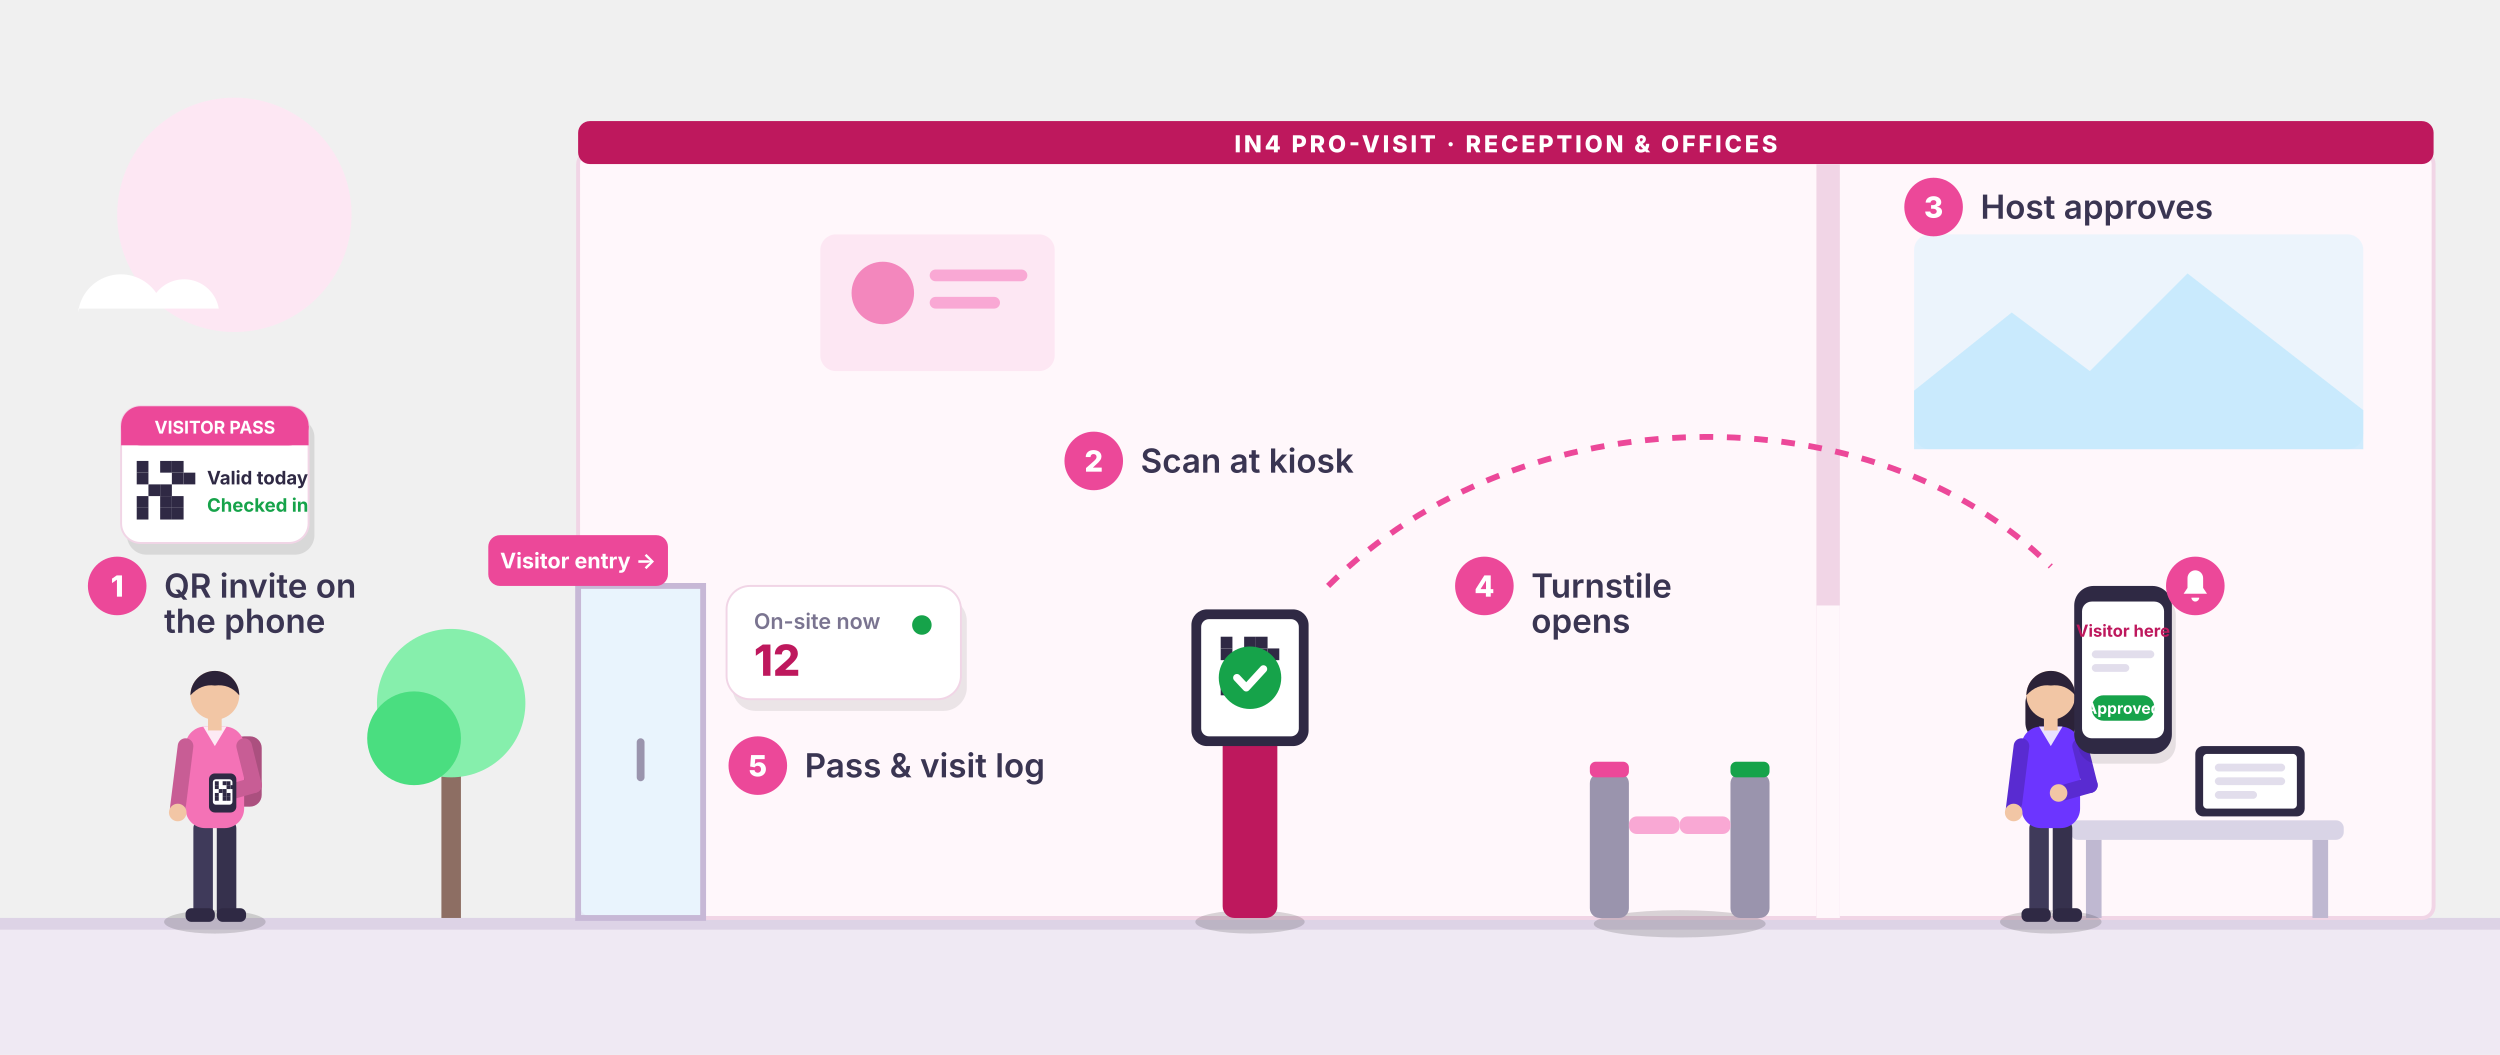
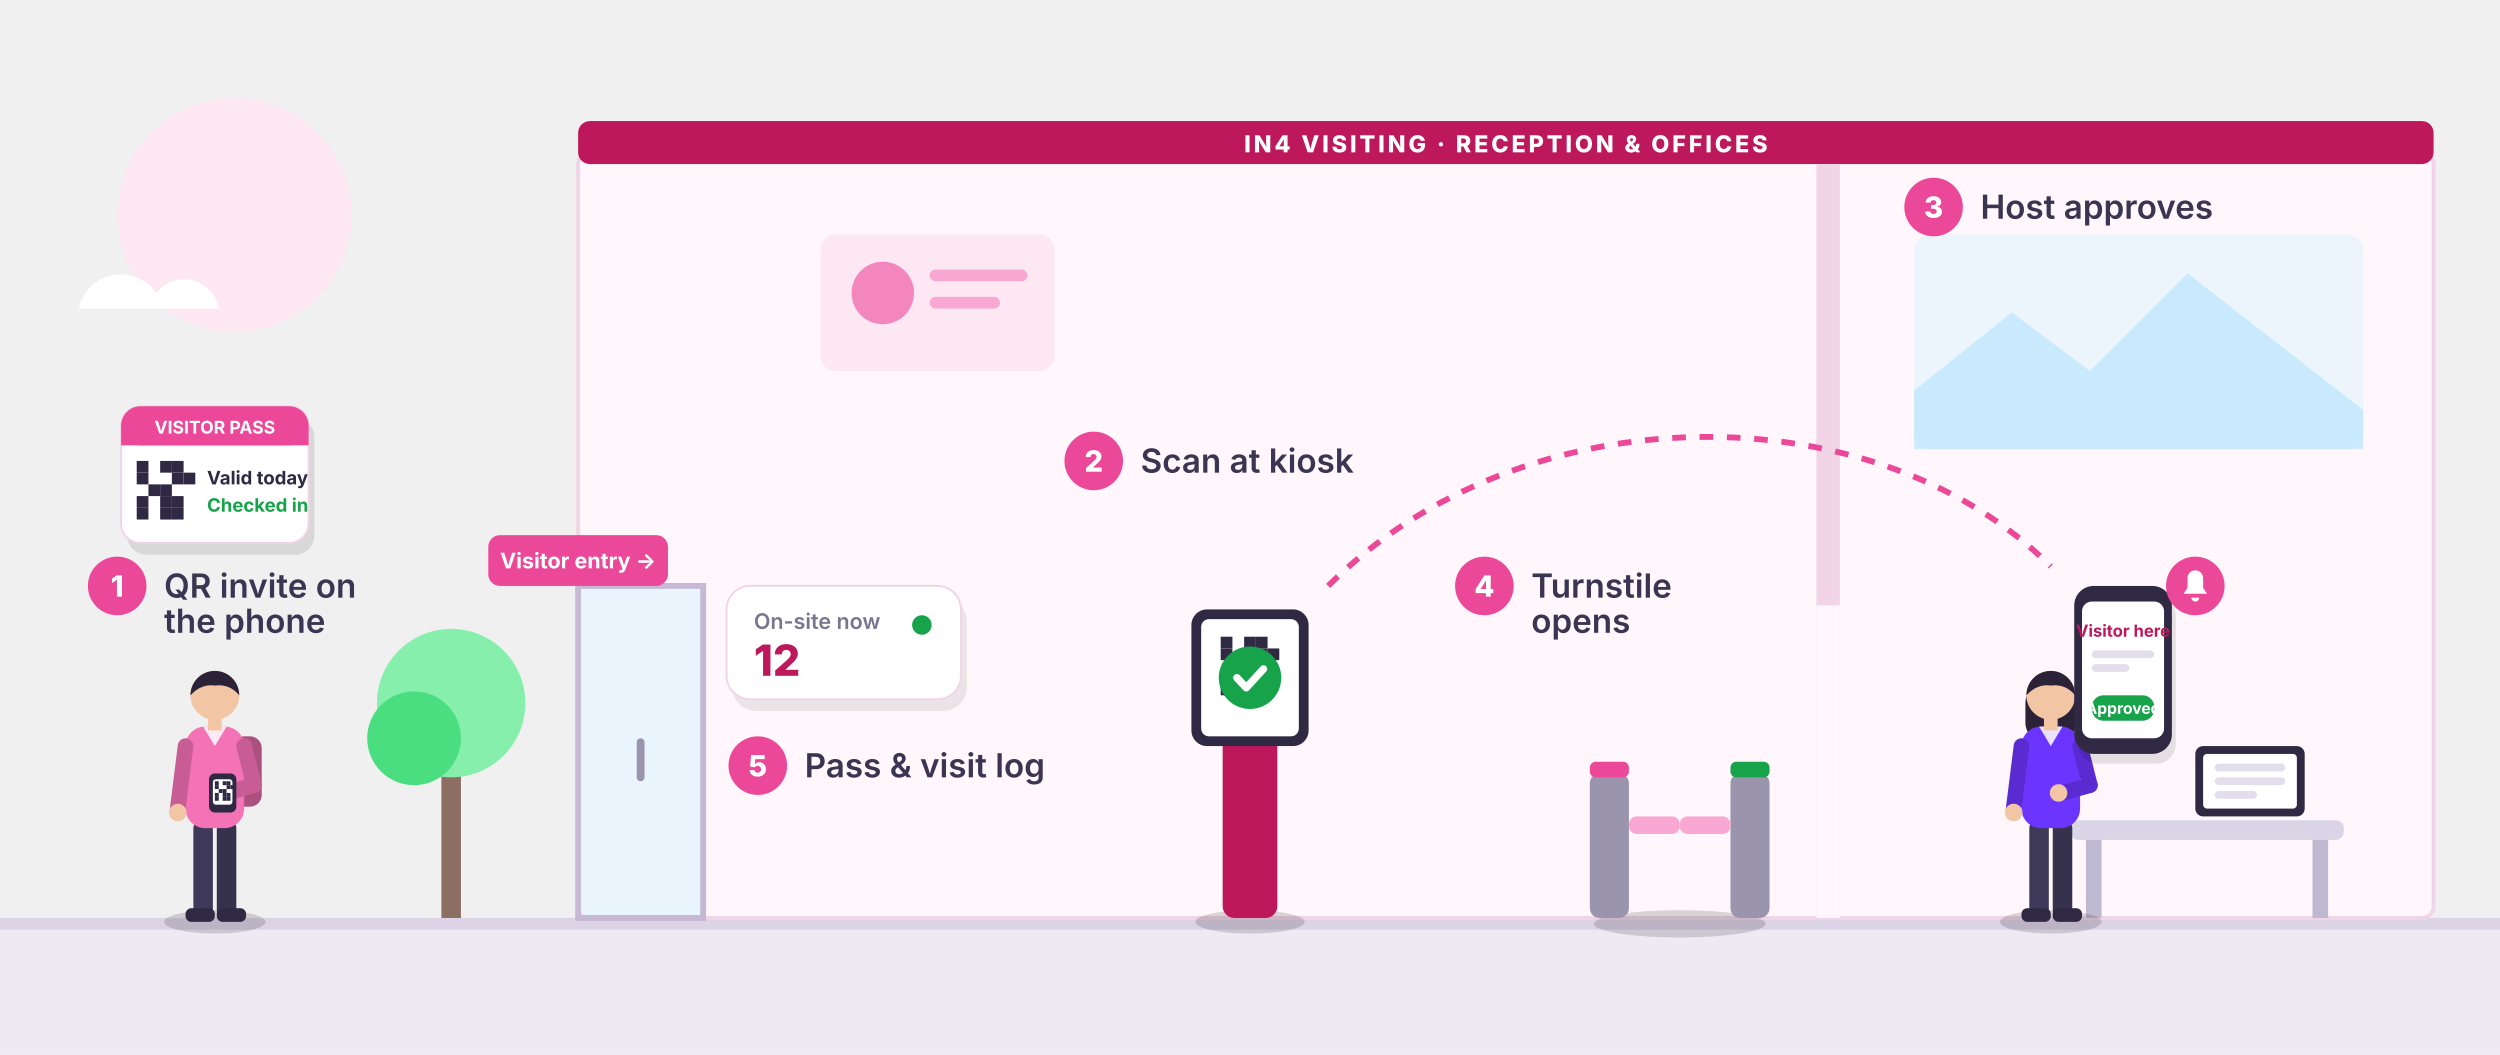
<svg xmlns="http://www.w3.org/2000/svg" viewBox="0 0 1280 540" role="img" aria-labelledby="t d">
  <style>
.lbl{font:600 17px "Plus Jakarta Sans","Inter","Segoe UI",Arial,sans-serif;fill:#3a3552}
.sm{font:700 11px "Inter","Segoe UI",Arial,sans-serif}
.cap{font:800 12px "Inter","Segoe UI",Arial,sans-serif;letter-spacing:.12em}
.float{animation:float 4.5s ease-in-out infinite}
.float2{animation:float 5.2s ease-in-out -2s infinite}
.spin{animation:spin 6s linear infinite;transform-box:fill-box;transform-origin:center}
.spinr{animation:spin 6s linear infinite reverse;transform-box:fill-box;transform-origin:center}
.blink{animation:blink 1.4s ease-in-out infinite}
@keyframes float{50%{transform:translateY(-7px)}}
@keyframes spin{to{transform:rotate(360deg)}}
@keyframes blink{50%{opacity:.25}}

.walker{animation:walk 10s linear infinite}
.step{animation:step .5s ease-in-out infinite alternate;transform-box:fill-box;transform-origin:50% 0}
.step.alt{animation-direction:alternate-reverse}
@keyframes walk{0%{transform:translateX(0);opacity:0}4%{opacity:1}22%,40%{transform:translateX(480px)}52%,60%{transform:translateX(676px)}74%{transform:translateX(780px);opacity:1}92%{transform:translateX(780px);opacity:1}100%{transform:translateX(780px);opacity:0}}
@keyframes step{from{transform:rotate(-9deg)}to{transform:rotate(9deg)}}
.kq{animation:kq 10s steps(1) infinite}.kok{animation:kok 10s steps(1) infinite}
@keyframes kq{0%,26%{opacity:1}27%,100%{opacity:0}}
@keyframes kok{0%,26%{opacity:0}27%,90%{opacity:1}91%,100%{opacity:0}}
.ring{animation:ring 10s ease-in-out infinite;transform-box:fill-box;transform-origin:50% 20%}
@keyframes ring{0%,28%{transform:none;opacity:.35}30%,34%,38%{transform:rotate(14deg);opacity:1}32%,36%,40%{transform:rotate(-14deg);opacity:1}44%,100%{transform:none;opacity:.35}}
.appr{animation:appr 10s steps(1) infinite}
@keyframes appr{0%,43%{opacity:0}44%,92%{opacity:1}93%,100%{opacity:0}}
.flapL{animation:flapL 10s ease-in-out infinite;transform-box:fill-box;transform-origin:0% 50%}
.flapR{animation:flapR 10s ease-in-out infinite;transform-box:fill-box;transform-origin:100% 50%}
@keyframes flapL{0%,50%,82%,100%{transform:none}56%,76%{transform:rotate(-80deg)}}
@keyframes flapR{0%,50%,82%,100%{transform:none}56%,76%{transform:rotate(80deg)}}
.pass{animation:pass 10s ease infinite;transform-box:fill-box;transform-origin:50% 100%}
@keyframes pass{0%,74%{opacity:0;transform:translateY(10px) scale(.9)}79%,94%{opacity:1;transform:none}100%{opacity:0}}
.ping{animation:ping 10s ease-out infinite}
@keyframes ping{0%,27%{opacity:0}29%{opacity:.9}44%,100%{opacity:0}}
@media (prefers-reduced-motion:reduce){*{animation:none!important}.dot{display:none}}
</style>
  <rect x="0" y="470" width="1280" height="70" fill="#efe9f3" />
  <rect x="0" y="470" width="1280" height="6" fill="#ddd3e6" />
  <circle cx="120" cy="110" r="60" fill="#fde7f3" />
  <g class="float2">
    <path d="M 40 160 a 22 22 0 0 1 40 -10 a 18 18 0 0 1 32 8 h -72 z" fill="#fff" />
  </g>
  <rect x="226" y="380" width="10" height="90" fill="#8d6e63" />
  <circle cx="231" cy="360" r="38" fill="#86efac" />
  <circle cx="212" cy="378" r="24" fill="#4ade80" />
  <rect x="296" y="78" width="950" height="392" rx="6" fill="#fff7fb" stroke="#f1d5e6" stroke-width="2" />
  <rect x="296" y="62" width="950" height="22" rx="6" fill="#be185d" />
-   <text x="771" y="78" text-anchor="middle" class="cap" fill="#fff">IN4 PRO-VISIT · RECEPTION &amp; OFFICES</text>
+   <text x="771" y="78" text-anchor="middle" class="cap" fill="#fff">IN4 VISITING · RECEPTION &amp; OFFICES</text>
  <rect x="296" y="300" width="64" height="170" fill="#e0f2fe" opacity=".7" />
  <rect x="296" y="300" width="64" height="170" fill="none" stroke="#c7b8d6" stroke-width="3" />
  <rect x="326" y="378" width="4" height="22" rx="2" fill="#9a94ad" />
  <g transform="translate(250 274)">
    <rect width="92" height="26" rx="6" fill="#ec4899" />
    <text x="46" y="17" text-anchor="middle" class="sm" fill="#fff">Visitor entry →</text>
  </g>
  <rect x="420" y="120" width="120" height="70" rx="8" fill="#fde7f3" />
  <circle cx="452" cy="150" r="16" fill="#ec4899" opacity=".6" />
  <rect x="476" y="138" width="50" height="6" rx="3" fill="#f9a8d4" />
  <rect x="476" y="152" width="36" height="6" rx="3" fill="#f9a8d4" />
  <g transform="translate(640 470)">
    <ellipse cx="0" cy="2" rx="28" ry="6" fill="#000" opacity=".15" />
    <rect x="-14" y="-100" width="28" height="100" rx="6" fill="#be185d" />
    <g transform="translate(-30 -158)">
      <rect width="60" height="70" rx="8" fill="#2f2944" />
      <rect x="5" y="5" width="50" height="60" rx="4" fill="#fff" />
      <g class="kq">
        <rect x="15" y="14" width="6" height="6" fill="#2f2944" />
        <rect x="27" y="14" width="6" height="6" fill="#2f2944" />
        <rect x="33" y="14" width="6" height="6" fill="#2f2944" />
        <rect x="15" y="20" width="6" height="6" fill="#2f2944" />
        <rect x="33" y="20" width="6" height="6" fill="#2f2944" />
        <rect x="39" y="20" width="6" height="6" fill="#2f2944" />
        <rect x="21" y="26" width="6" height="6" fill="#2f2944" />
        <rect x="27" y="26" width="6" height="6" fill="#2f2944" />
        <rect x="15" y="32" width="6" height="6" fill="#2f2944" />
        <rect x="27" y="32" width="6" height="6" fill="#2f2944" />
        <rect x="33" y="32" width="6" height="6" fill="#2f2944" />
        <rect x="15" y="38" width="6" height="6" fill="#2f2944" />
        <rect x="27" y="38" width="6" height="6" fill="#2f2944" />
        <rect x="33" y="38" width="6" height="6" fill="#2f2944" />
      </g>
      <g class="kok">
        <g transform="translate(30 35)">
          <circle r="16" fill="#16a34a" />
          <path d="M -6.72 0 l 4.8 5.12 l 8.8 -9.6" fill="none" stroke="#fff" stroke-width="3.84" stroke-linecap="round" stroke-linejoin="round" />
        </g>
      </g>
    </g>
  </g>
  <g transform="translate(860 470)">
    <ellipse cx="0" cy="3" rx="44" ry="7" fill="#000" opacity=".15" />
    <rect x="-46" y="-74" width="20" height="74" rx="5" fill="#9a94ad" />
    <rect x="26" y="-74" width="20" height="74" rx="5" fill="#9a94ad" />
    <rect x="-46" y="-80" width="20" height="8" rx="3" fill="#ec4899" class="blink" />
    <rect x="26" y="-80" width="20" height="8" rx="3" fill="#16a34a" />
    <rect class="flapL" x="-26" y="-52" width="26" height="9" rx="4" fill="#f9a8d4" />
    <rect class="flapR" x="0" y="-52" width="26" height="9" rx="4" fill="#f9a8d4" />
  </g>
  <rect x="930" y="84" width="12" height="386" fill="#f1d5e6" />
  <rect x="930" y="310" width="12" height="160" fill="#fff7fb" />
  <rect x="980" y="120" width="230" height="110" rx="8" fill="#e0f2fe" opacity=".6" />
  <path d="M 980 200 l 50 -40 l 40 30 l 50 -50 l 90 70 v 20 h -230 z" fill="#bae6fd" opacity=".7" />
  <g transform="translate(1130 420)">
    <rect x="-70" y="0" width="140" height="10" rx="4" fill="#d9d4e6" />
    <rect x="-62" y="10" width="8" height="40" fill="#bfb8d1" />
    <rect x="54" y="10" width="8" height="40" fill="#bfb8d1" />
    <rect x="-6" y="-38" width="56" height="36" rx="4" fill="#2f2944" />
    <rect x="-2" y="-34" width="48" height="28" rx="2" fill="#fff" />
    <rect x="4" y="-29" width="36" height="4" rx="2" fill="#e2deec" />
    <rect x="4" y="-22" width="36" height="4" rx="2" fill="#e2deec" />
    <rect x="4" y="-15" width="21.6" height="4" rx="2" fill="#e2deec" />
  </g>
  <g transform="translate(1050 470) scale(1 1)">
    <ellipse cx="0" cy="2" rx="26" ry="6" fill="#000" opacity=".15" />
    <g class="">
      <rect x="-11" y="-50" width="10" height="50" rx="4" fill="#3f3a5a" />
      <rect x="-15" y="-5" width="15" height="7" rx="3" fill="#2f2944" />
    </g>
    <g class="">
      <rect x="1" y="-50" width="10" height="50" rx="4" fill="#36314d" />
      <rect x="1" y="-5" width="15" height="7" rx="3" fill="#2f2944" />
    </g>
    <rect x="-13" y="-120" width="26" height="30" rx="10" fill="#2b2238" />
    <rect x="-15" y="-98" width="30" height="52" rx="10" fill="#6c35ff" />
    <path d="M -6 -98 L 0 -88 L 6 -98 Z" fill="#fff" opacity=".85" />
    <rect x="-3.5" y="-104" width="7" height="8" fill="#f2c6a5" />
    <circle cx="0" cy="-114" r="12.5" fill="#f2c6a5" />
    <path d="M -12.5 -114 a 12.5 12.5 0 0 1 25 0 q -5 -6 -12.5 -5 q -7 -1 -12.5 5 z" fill="#2b2238" />
    <line x1="-15" y1="-88" x2="-19" y2="-56" stroke="#592bd1" stroke-width="8" stroke-linecap="round" />
    <circle cx="-19" cy="-54" r="4.5" fill="#f2c6a5" />
    <line x1="15" y1="-88" x2="20" y2="-68" stroke="#592bd1" stroke-width="8" stroke-linecap="round" />
    <line x1="20" y1="-68" x2="6" y2="-64" stroke="#592bd1" stroke-width="8" stroke-linecap="round" />
    <circle cx="4" cy="-64" r="4.5" fill="#f2c6a5" />
  </g>
  <g transform="translate(1062 300)">
    <g class="float">
      <rect x="2" y="5" width="50" height="86" rx="10" fill="#000" opacity=".1" />
      <rect width="50" height="86" rx="10" fill="#2f2944" />
      <rect x="4" y="8" width="42" height="70" rx="5" fill="#fff" />
      <text x="25" y="26" text-anchor="middle" class="sm" fill="#be185d" style="font-size:8.5px">Visitor here</text>
      <rect x="9" y="33" width="32" height="4" rx="2" fill="#e2deec" />
      <rect x="9" y="40" width="19.2" height="4" rx="2" fill="#e2deec" />
      <rect x="9" y="56" width="32" height="13" rx="6" fill="#f3f0f8" />
      <g class="appr">
        <rect x="9" y="56" width="32" height="13" rx="6" fill="#16a34a" />
        <text x="25" y="65.5" text-anchor="middle" class="sm" fill="#fff" style="font-size:8px">Approved</text>
      </g>
    </g>
  </g>
  <g transform="translate(1124 300)">
    <g class="ring">
      <circle r="15" fill="#ec4899" />
      <path d="M -6 4 h 12 l -2 -3 v -5 a 4 4 0 0 0 -8 0 v 5 z M -2 6 a 2 2 0 0 0 4 0 z" fill="#fff" />
    </g>
  </g>
  <path class="ping" d="M 680 300 C 780 200 960 200 1050 290" fill="none" stroke="#ec4899" stroke-width="3" stroke-dasharray="7 7" />
  <g class="walker">
    <g transform="translate(110 0)">
      <g transform="translate(0 470) scale(1 1)">
        <ellipse cx="0" cy="2" rx="26" ry="6" fill="#000" opacity=".15" />
        <g class="step">
          <rect x="-11" y="-50" width="10" height="50" rx="4" fill="#3f3a5a" />
          <rect x="-15" y="-5" width="15" height="7" rx="3" fill="#2f2944" />
        </g>
        <g class="step alt">
          <rect x="1" y="-50" width="10" height="50" rx="4" fill="#36314d" />
          <rect x="1" y="-5" width="15" height="7" rx="3" fill="#2f2944" />
        </g>
        <rect x="9" y="-93" width="15" height="36" rx="6" fill="#ab507f" />
        <rect x="-15" y="-98" width="30" height="52" rx="10" fill="#f472b6" />
        <path d="M -6 -98 L 0 -88 L 6 -98 Z" fill="#fff" opacity=".85" />
        <rect x="-3.5" y="-104" width="7" height="8" fill="#f2c6a5" />
        <circle cx="0" cy="-114" r="12.5" fill="#f2c6a5" />
        <path d="M -12.5 -114 a 12.5 12.5 0 0 1 25 0 q -5 -6 -12.5 -5 q -7 -1 -12.5 5 z" fill="#2b2238" />
        <line x1="-15" y1="-88" x2="-19" y2="-56" stroke="#c85d95" stroke-width="8" stroke-linecap="round" />
        <circle cx="-19" cy="-54" r="4.5" fill="#f2c6a5" />
        <line x1="15" y1="-88" x2="20" y2="-68" stroke="#c85d95" stroke-width="8" stroke-linecap="round" />
        <line x1="20" y1="-68" x2="6" y2="-64" stroke="#c85d95" stroke-width="8" stroke-linecap="round" />
        <circle cx="4" cy="-64" r="4.5" fill="#f2c6a5" />
      </g>
      <rect x="-3" y="396" width="14" height="20" rx="3" fill="#2f2944" />
      <rect x="-1" y="399" width="10" height="13" rx="1.5" fill="#fff" />
      <rect x="0" y="400" width="2" height="2" fill="#2f2944" />
      <rect x="4" y="400" width="2" height="2" fill="#2f2944" />
      <rect x="6" y="400" width="2" height="2" fill="#2f2944" />
      <rect x="0" y="402" width="2" height="2" fill="#2f2944" />
      <rect x="6" y="402" width="2" height="2" fill="#2f2944" />
      <rect x="8" y="402" width="2" height="2" fill="#2f2944" />
      <rect x="2" y="404" width="2" height="2" fill="#2f2944" />
      <rect x="4" y="404" width="2" height="2" fill="#2f2944" />
      <rect x="0" y="406" width="2" height="2" fill="#2f2944" />
      <rect x="4" y="406" width="2" height="2" fill="#2f2944" />
      <rect x="6" y="406" width="2" height="2" fill="#2f2944" />
      <rect x="0" y="408" width="2" height="2" fill="#2f2944" />
      <rect x="4" y="408" width="2" height="2" fill="#2f2944" />
      <rect x="6" y="408" width="2" height="2" fill="#2f2944" />
      <g transform="translate(-48 208)">
        <g class="pass">
          <rect x="3" y="6" width="96" height="70" rx="10" fill="#000" opacity=".1" />
          <rect width="96" height="70" rx="10" fill="#fff" stroke="#f1d5e6" />
          <rect width="96" height="20" rx="10" fill="#ec4899" />
          <rect y="10" width="96" height="10" fill="#ec4899" />
          <text x="48" y="14" text-anchor="middle" class="sm" fill="#fff" style="font-size:9px">VISITOR PASS</text>
          <rect x="8" y="28" width="6" height="6" fill="#2f2944" />
          <rect x="20" y="28" width="6" height="6" fill="#2f2944" />
          <rect x="26" y="28" width="6" height="6" fill="#2f2944" />
          <rect x="8" y="34" width="6" height="6" fill="#2f2944" />
          <rect x="26" y="34" width="6" height="6" fill="#2f2944" />
          <rect x="32" y="34" width="6" height="6" fill="#2f2944" />
          <rect x="14" y="40" width="6" height="6" fill="#2f2944" />
          <rect x="20" y="40" width="6" height="6" fill="#2f2944" />
          <rect x="8" y="46" width="6" height="6" fill="#2f2944" />
          <rect x="20" y="46" width="6" height="6" fill="#2f2944" />
          <rect x="26" y="46" width="6" height="6" fill="#2f2944" />
          <rect x="8" y="52" width="6" height="6" fill="#2f2944" />
          <rect x="20" y="52" width="6" height="6" fill="#2f2944" />
          <rect x="26" y="52" width="6" height="6" fill="#2f2944" />
          <text x="44" y="40" class="sm" fill="#2f2944" style="font-size:9.5px">Valid today</text>
          <text x="44" y="54" class="sm" fill="#16a34a" style="font-size:9.5px">Checked in</text>
        </g>
      </g>
    </g>
  </g>
  <g transform="translate(60 300)">
    <circle r="15" fill="#ec4899" />
    <text y="5.5" text-anchor="middle" style="font:800 15px 'Plus Jakarta Sans',Inter,Arial,sans-serif" fill="#fff">1</text>
    <text x="24" y="6" text-anchor="start" class="lbl">QR invite on</text>
  </g>
  <text x="84" y="324" class="lbl">the phone</text>
  <g transform="translate(560 236)">
    <circle r="15" fill="#ec4899" />
    <text y="5.5" text-anchor="middle" style="font:800 15px 'Plus Jakarta Sans',Inter,Arial,sans-serif" fill="#fff">2</text>
    <text x="24" y="6" text-anchor="start" class="lbl">Scan at kiosk</text>
  </g>
  <g transform="translate(990 106)">
    <circle r="15" fill="#ec4899" />
    <text y="5.5" text-anchor="middle" style="font:800 15px 'Plus Jakarta Sans',Inter,Arial,sans-serif" fill="#fff">3</text>
    <text x="24" y="6" text-anchor="start" class="lbl">Host approves</text>
  </g>
  <g transform="translate(760 300)">
    <circle r="15" fill="#ec4899" />
    <text y="5.5" text-anchor="middle" style="font:800 15px 'Plus Jakarta Sans',Inter,Arial,sans-serif" fill="#fff">4</text>
    <text x="24" y="6" text-anchor="start" class="lbl">Turnstile</text>
  </g>
  <text x="784" y="324" class="lbl">opens</text>
  <g transform="translate(388 392)">
    <circle r="15" fill="#ec4899" />
    <text y="5.5" text-anchor="middle" style="font:800 15px 'Plus Jakarta Sans',Inter,Arial,sans-serif" fill="#fff">5</text>
    <text x="24" y="6" text-anchor="start" class="lbl">Pass &amp; visit log</text>
  </g>
  <g transform="translate(372 300)">
    <g class="float2">
      <rect x="3" y="6" width="120" height="58" rx="12" fill="#000" opacity=".08" />
      <rect width="120" height="58" rx="12" fill="#fff" stroke="#f1d5e6" />
      <text x="14" y="22" class="sm" fill="#7a7490" style="font-weight:600">On-site now</text>
      <text x="14" y="46" style="font:800 22px 'Plus Jakarta Sans',Inter,Arial,sans-serif" fill="#be185d">12</text>
      <circle cx="100" cy="20" r="5" fill="#16a34a" class="blink" />
    </g>
  </g>
</svg>
